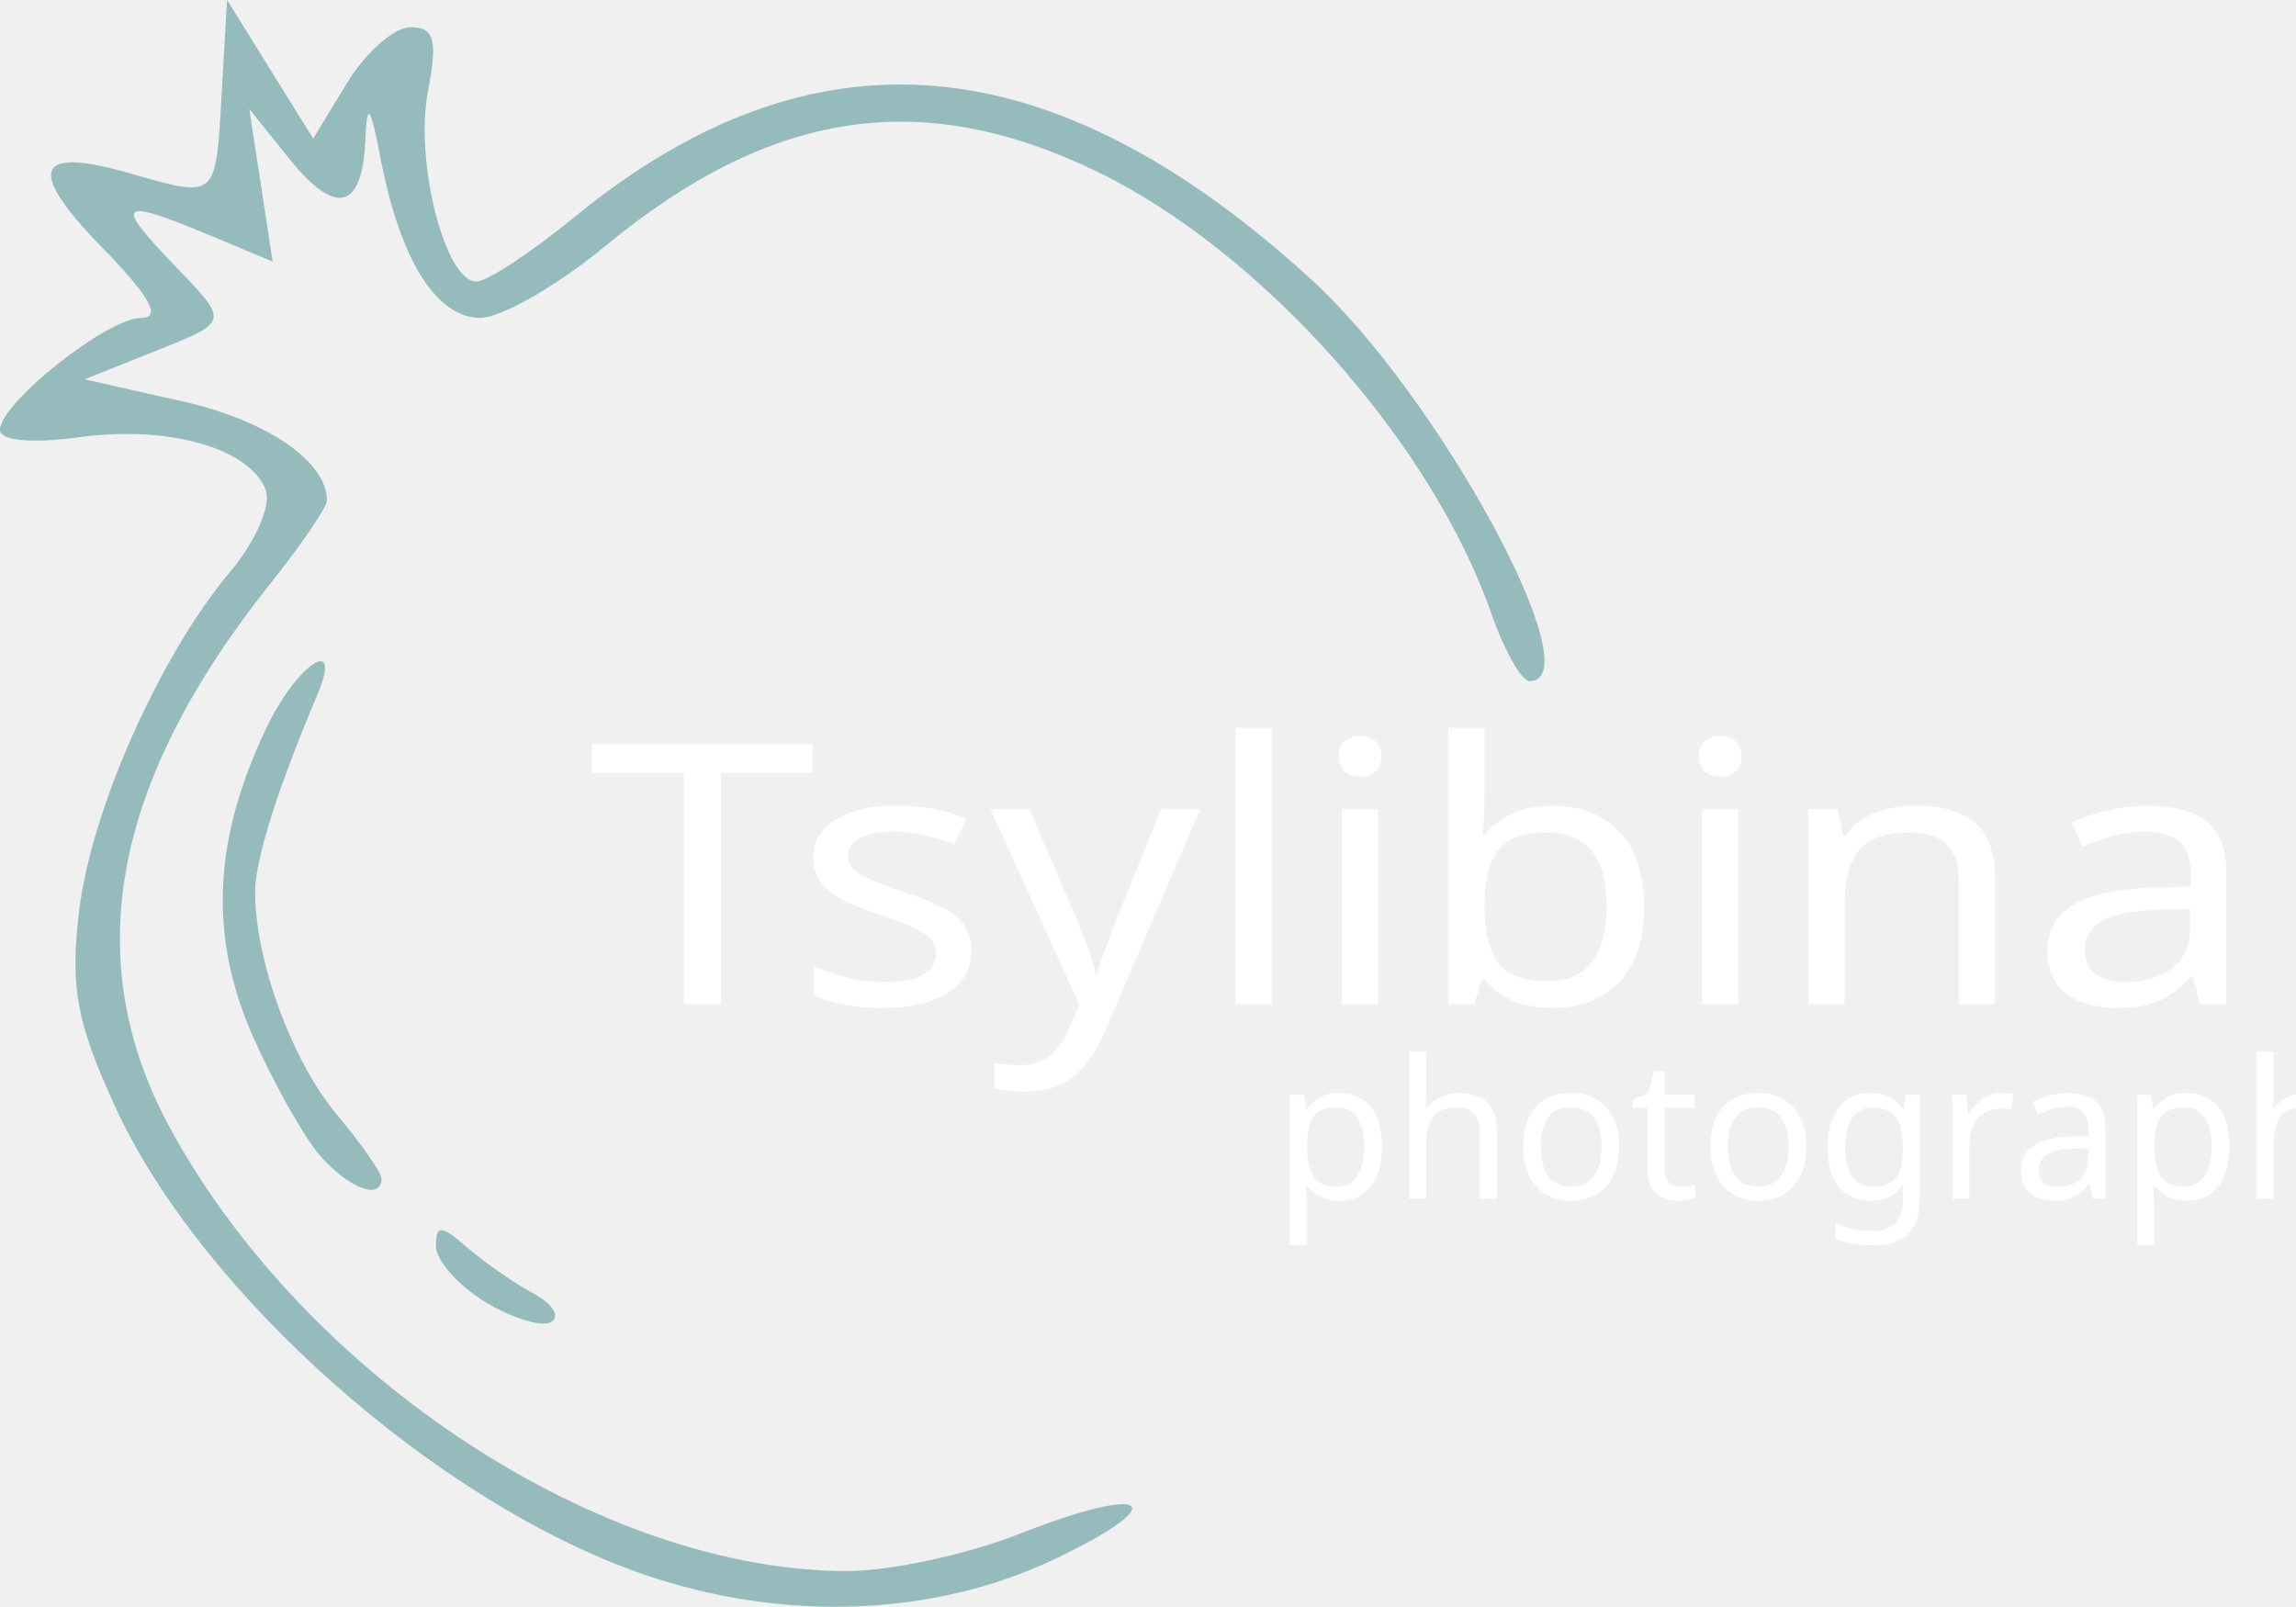
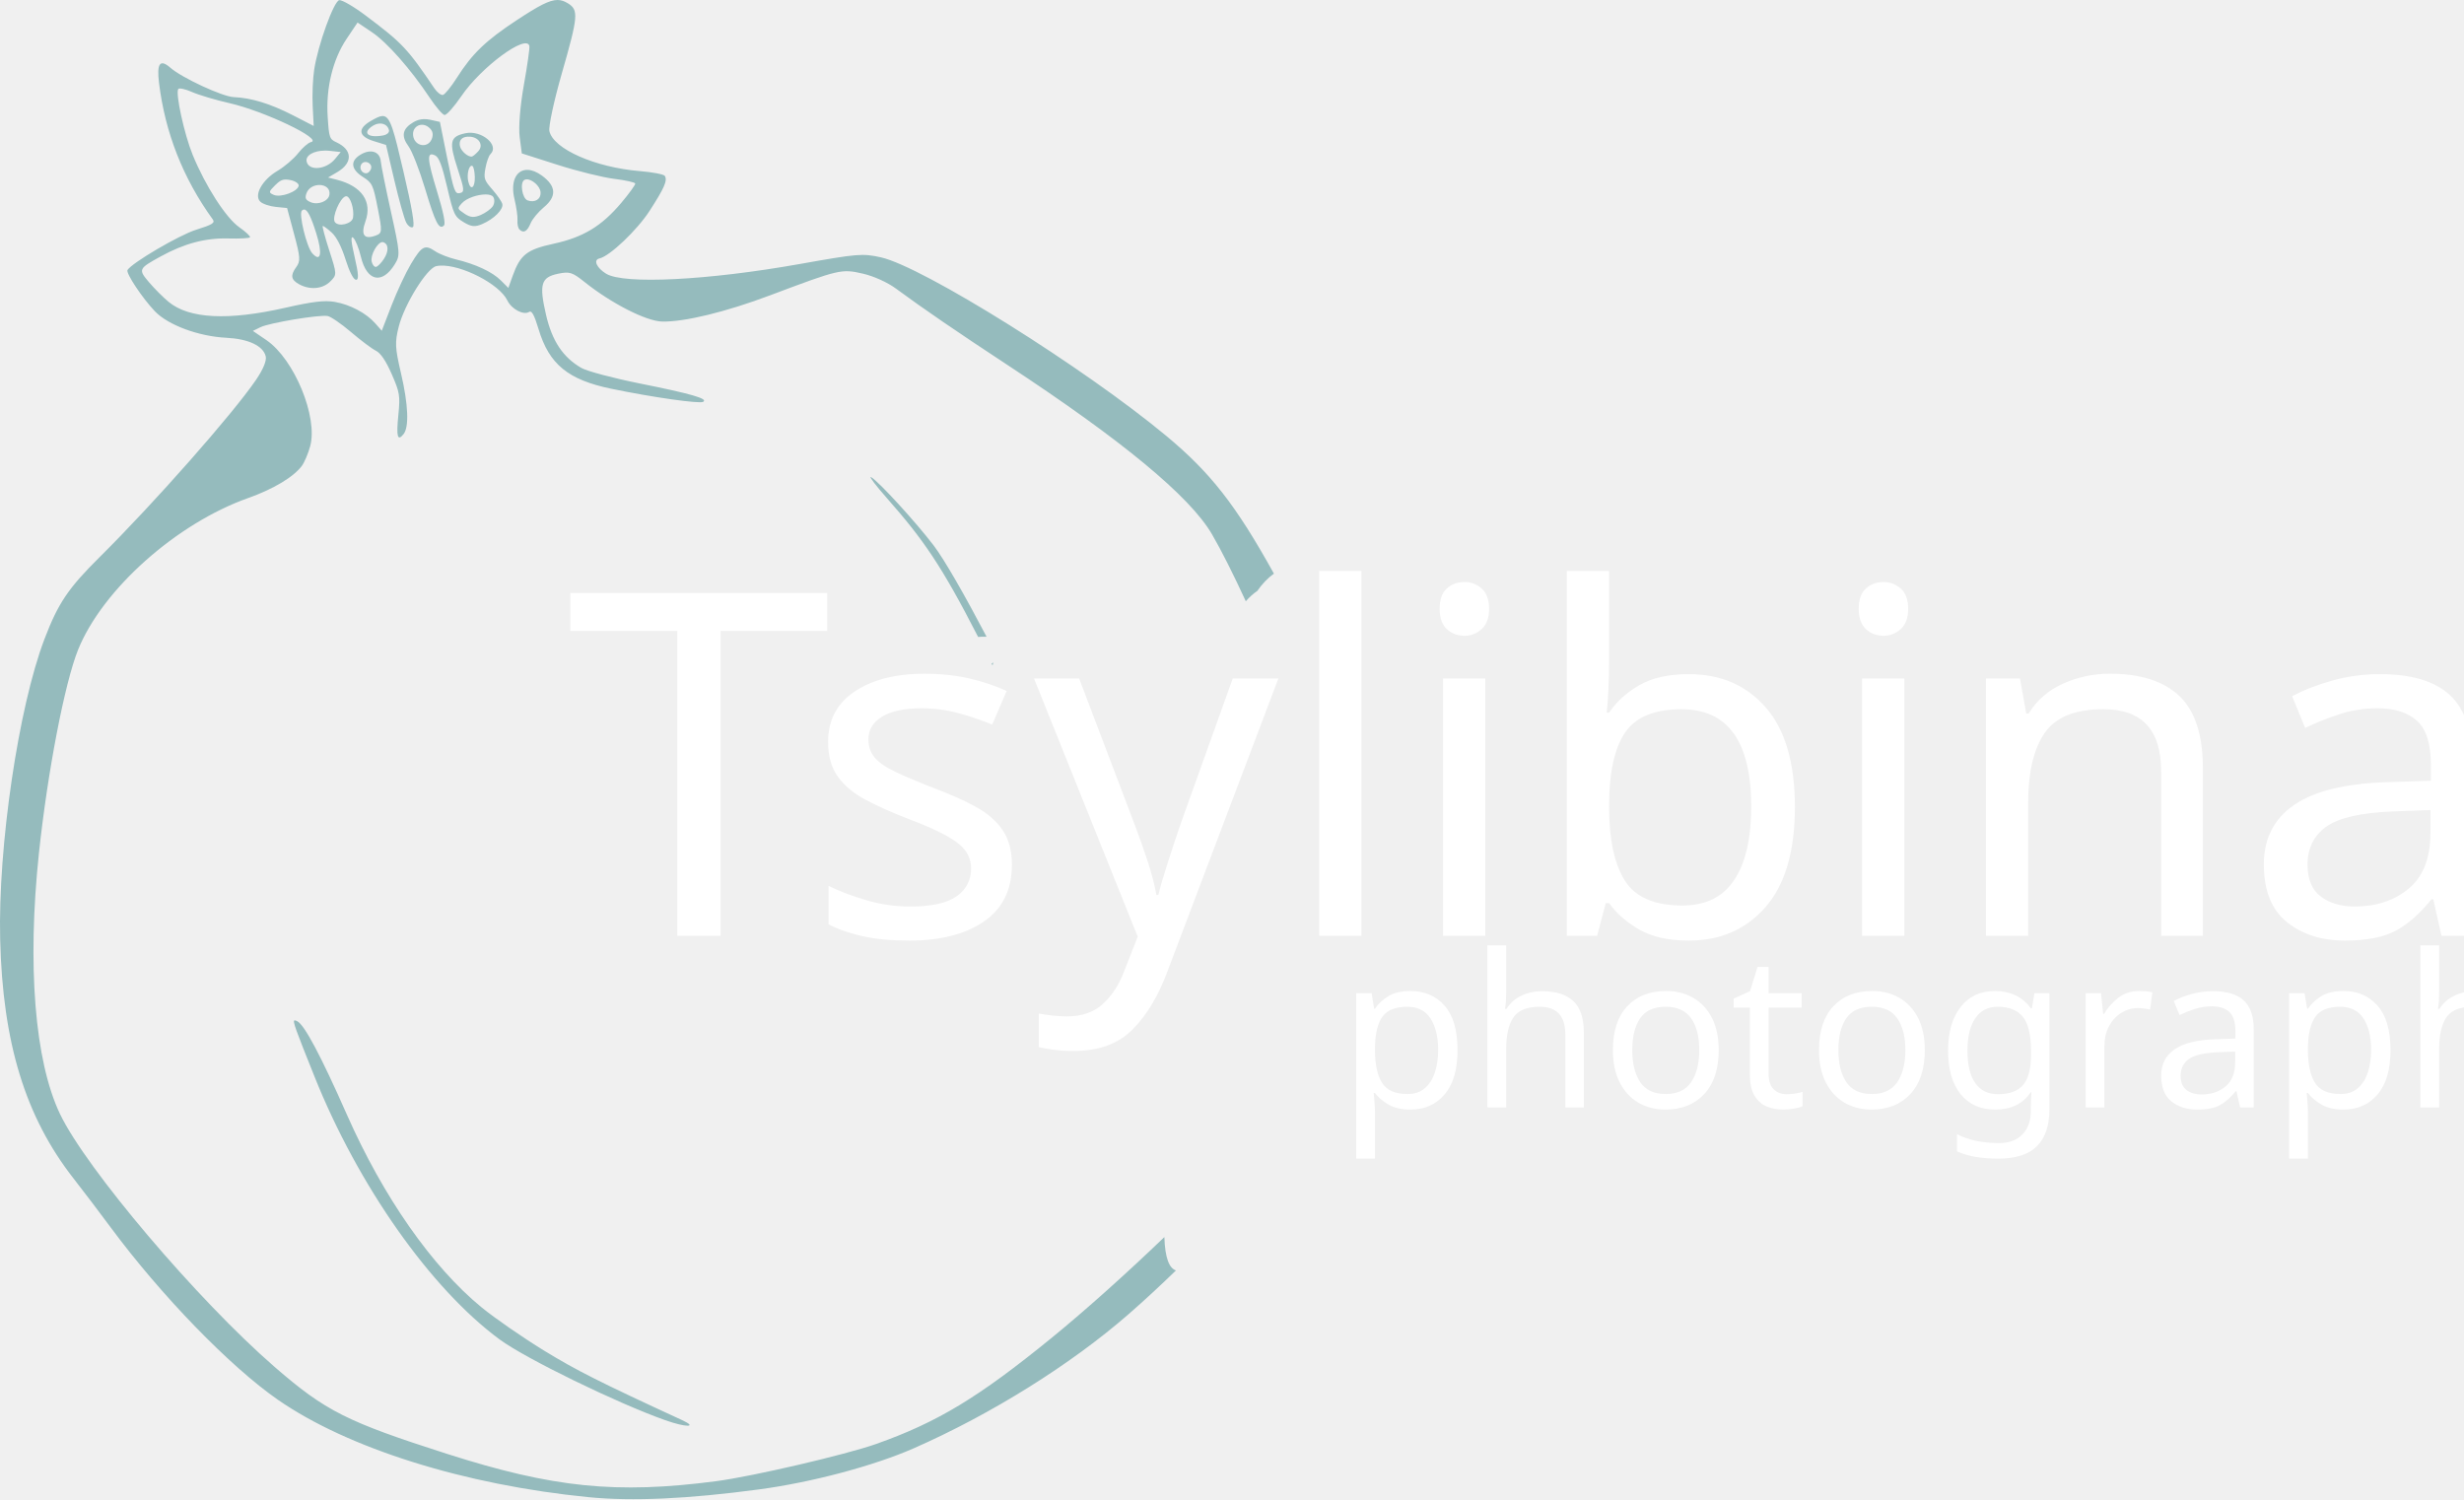
- <svg xmlns="http://www.w3.org/2000/svg" viewBox="0 0 126.398 88.466" height="88.466" width="126.398">
-   <path d="M35.413 86.676c-11.345-3.922-24.36-15.45-29.08-25.76-2.12-4.63-2.476-6.557-1.983-10.72.663-5.605 4.452-14.119 8.337-18.736 1.392-1.654 2.258-3.66 1.94-4.49-.881-2.296-5.35-3.564-10.23-2.902-2.645.359-4.397.2-4.397-.397C0 22.187 5.91 17.5 7.78 17.5c1.13 0 .468-1.186-2.168-3.885-4.17-4.272-3.696-5.573 1.489-4.086 4.857 1.393 4.766 1.47 5.097-4.279L12.5 0l2.372 3.815 2.371 3.814 1.864-3.064c1.025-1.686 2.595-3.065 3.49-3.065 1.322 0 1.5.666.957 3.562-.727 3.876.952 10.438 2.67 10.438.589 0 3.007-1.587 5.374-3.527 13.157-10.781 26.285-9.67 40.617 3.437 7.002 6.404 15.513 22.09 11.986 22.09-.44 0-1.39-1.687-2.111-3.75-3.304-9.443-12.67-19.931-21.7-24.303-9.675-4.684-17.969-3.42-27.105 4.13-2.612 2.157-5.693 3.923-6.848 3.923-2.408 0-4.4-3.172-5.474-8.719-.584-3.012-.756-3.233-.848-1.09-.165 3.865-1.625 4.239-4.173 1.069L13.724 6l.642 4.2.642 4.201-3.472-1.45C6.578 10.879 6.26 11.118 9.49 14.49c3.21 3.35 3.262 3.165-1.411 5.03l-3.421 1.364 5.36 1.208C14.702 23.146 18 25.404 18 27.554c0 .369-1.395 2.42-3.1 4.558C6.116 43.122 4.33 52.937 9.421 62.22 16.93 75.91 33.165 86.5 46.644 86.5c2.355 0 6.61-.917 9.454-2.038 7.178-2.83 8.605-1.774 1.902 1.408-6.642 3.152-14.943 3.449-22.587.806zm-8.69-14.987C25.226 70.78 24 69.396 24 68.613c0-1.196.28-1.181 1.75.092.963.833 2.595 1.966 3.628 2.517 1.034.55 1.472 1.253.974 1.56-.498.308-2.13-.184-3.629-1.093zm-9.03-7.976c-.89-.982-2.585-3.976-3.77-6.653-2.426-5.485-2.197-10.821.729-16.956 1.697-3.56 4.256-5.242 2.82-1.854-2.146 5.062-3.388 8.962-3.423 10.75-.07 3.692 2.007 9.413 4.49 12.363C19.891 62.973 21 64.561 21 64.894c0 1.19-1.717.576-3.307-1.18z" fill="#95bbbd" />
-   <text style="line-height:1.25;-inkscape-font-specification:'Indie Flower'" x="90.62" y="62.391" transform="matrix(1.06454 0 0 .93937 -64.112 -3.32)" font-weight="400" font-size="32.114" font-family="Indie Flower" letter-spacing="0" word-spacing="0" fill="#fff" stroke-width=".803">
-     <tspan x="90.62" y="62.391" font-size="21.333">Tsylibina</tspan>
+ <svg xmlns="http://www.w3.org/2000/svg" viewBox="0 0 615.959 374.795" height="374.795" width="615.959" id="svg2" version="1.1">
+   <defs id="defs6" />
+   <path d="M 139.359,6.2978744e-6 C 137.321,0.004 134.646,1.444 129.206,5.024 121.445,10.132 118.051,13.394 114.221,19.426 c -1.435,2.26 -3.01,4.196 -3.501,4.302 -0.49,0.107 -1.454,-0.639 -2.142,-1.657 -6.736,-9.972 -8.008,-11.318 -17.254,-18.255 -2.937,-2.203 -5.874,-3.898 -6.526,-3.766 -1.369,0.278 -5.293,11.143 -6.248,17.302 -0.353,2.277 -0.526,6.388 -0.386,9.137 l 0.255,4.999 -5.142,-2.645 c -5.655,-2.909 -10.436,-4.379 -14.845,-4.565 -2.814,-0.119 -12.958,-4.819 -15.821,-7.33 -2.6,-2.279 -3.462,-1.138 -2.859,3.788 1.525,12.449 6.012,23.847 13.419,34.092 0.646,0.894 -0.031,1.32 -4.151,2.613 -4.217,1.323 -15.92,8.185 -17.144,10.051 -0.483,0.736 3.68,7.018 6.844,10.329 3.292,3.445 10.918,6.274 17.852,6.621 5.55,0.278 9.241,2.021 9.857,4.657 0.253,1.082 -0.643,3.243 -2.431,5.865 -5.819,8.533 -25.464,30.802 -39.091,44.312 -7.857,7.789 -10.364,11.51 -13.779,20.459 -6.508,17.05 -11.647,51.854 -11.087,75.072 0.625,25.901 6.296,44.401 18.326,59.787 2.411,3.084 6.597,8.599 9.303,12.256 12.586,17.005 29.865,34.815 41.808,43.093 17.546,12.162 46.702,21.303 77.65,24.343 10.964,1.077 24.84,0.445 42.632,-1.939 13.19,-1.768 28.657,-5.88 38.678,-10.282 19.316,-8.486 39.31,-20.971 53.688,-33.526 4.11,-3.588 8.072,-7.267 11.842,-10.932 -1.66,-0.55 -2.726,-3.012 -2.898,-8.338 -9.252,8.885 -19.511,18.129 -28.259,25.256 -18.247,14.867 -28.438,21.026 -43.791,26.464 -7.59,2.688 -30.974,8.127 -40.014,9.307 -24.92,3.253 -40.771,1.643 -67.245,-6.831 C 86.665,355.432 81.377,352.766 68.65,341.725 49.427,325.05 21.491,292.115 14.986,278.462 8.691,265.25 6.763,241.344 9.731,213.3 11.876,193.039 16.191,170.641 19.542,162.378 c 6.113,-15.071 24.608,-31.544 42.539,-37.887 6.275,-2.22 11.37,-5.283 13.398,-8.056 0.632,-0.864 1.556,-3.048 2.055,-4.854 2.014,-7.298 -3.973,-21.815 -10.955,-26.564 l -3.368,-2.291 1.925,-0.937 c 2.209,-1.075 14.575,-3.14 16.734,-2.794 0.793,0.127 3.435,1.933 5.87,4.014 2.435,2.081 5.233,4.181 6.219,4.665 1.191,0.586 2.522,2.551 3.968,5.861 2.01,4.602 2.135,5.378 1.652,10.24 -0.54,5.428 -0.206,6.641 1.307,4.748 1.413,-1.768 1.175,-7.425 -0.639,-15.186 -1.497,-6.402 -1.562,-7.758 -0.563,-11.691 1.413,-5.561 7.021,-14.603 9.374,-15.114 0.304,-0.066 0.63,-0.107 0.976,-0.126 5.196,-0.284 14.77,4.535 16.795,8.703 1.067,2.197 4.051,3.765 5.452,2.864 0.644,-0.414 1.285,0.766 2.369,4.367 2.627,8.727 7.379,12.616 18.135,14.842 10.38,2.148 22.074,3.812 23,3.273 1.319,-0.768 -2.953,-2.004 -15.882,-4.595 -6.596,-1.322 -13.136,-3.059 -14.535,-3.86 -4.623,-2.645 -7.351,-6.733 -8.869,-13.294 -1.767,-7.638 -1.259,-9.383 2.99,-10.268 2.901,-0.604 3.556,-0.398 6.661,2.079 6.714,5.356 15.377,9.773 19.357,9.869 5.55,0.134 15.94,-2.39 27.048,-6.573 17.27,-6.502 17.81,-6.628 23.114,-5.412 2.734,0.626 6.185,2.184 8.312,3.751 6.827,5.03 15.114,10.707 27.799,19.043 28.756,18.897 45.63,32.856 51.177,42.338 2.343,4.005 5.519,10.351 8.471,16.778 0.9,-1.013 1.861,-1.904 2.871,-2.575 1.221,-1.778 2.63,-3.221 4.158,-4.332 -9.553,-17.22 -15.845,-25.214 -26.807,-34.351 -20.468,-17.058 -61.065,-42.461 -71.489,-44.731 -4.587,-0.999 -5.701,-0.907 -20.248,1.682 -22.958,4.086 -43.933,5.138 -48.379,2.429 -2.396,-1.46 -3.283,-3.471 -1.686,-3.819 2.558,-0.556 9.394,-7.042 12.53,-11.889 3.701,-5.721 4.528,-7.614 3.817,-8.749 -0.25,-0.399 -3.056,-0.939 -6.236,-1.201 -11.194,-0.923 -21.593,-5.512 -22.617,-9.979 -0.255,-1.111 1.132,-7.575 3.081,-14.365 4.133,-14.394 4.268,-15.943 1.525,-17.614 -0.864,-0.526 -1.659,-0.822 -2.586,-0.82 z M 89.38,5.633 l 3.579,2.404 c 3.797,2.551 9.702,9.237 14.4,16.303 1.565,2.354 3.258,4.337 3.763,4.408 0.505,0.071 2.4,-2.053 4.212,-4.72 4.949,-7.286 16.323,-15.661 17.004,-12.52 0.11,0.507 -0.513,4.897 -1.384,9.754 -0.919,5.134 -1.357,10.56 -1.046,12.96 l 0.534,4.129 8.966,2.863 c 4.931,1.575 11.283,3.147 14.116,3.494 2.833,0.347 5.207,0.872 5.276,1.169 0.07,0.297 -1.494,2.465 -3.476,4.817 -4.936,5.857 -9.523,8.63 -16.941,10.241 -6.69,1.453 -8.336,2.752 -10.24,8.075 l -1.062,2.969 -1.872,-1.869 c -2.136,-2.132 -6.272,-4.07 -11.207,-5.252 -1.866,-0.447 -4.207,-1.366 -5.205,-2.044 -2.575,-1.75 -3.364,-1.338 -6.056,3.161 -1.313,2.195 -3.494,6.853 -4.846,10.351 l -2.459,6.362 -1.594,-1.814 c -2.287,-2.601 -6.33,-4.747 -10.184,-5.405 -2.542,-0.434 -5.483,-0.083 -12.365,1.478 -14.299,3.242 -23.985,2.753 -29.126,-1.47 -1.332,-1.094 -3.516,-3.275 -4.854,-4.846 -2.801,-3.289 -2.729,-3.454 2.859,-6.524 5.887,-3.235 11.214,-4.652 16.894,-4.492 2.83,0.08 5.273,-0.052 5.43,-0.291 0.157,-0.24 -1.042,-1.365 -2.665,-2.503 -3.345,-2.344 -8.472,-10.305 -11.668,-18.116 -2.086,-5.099 -4.332,-15.343 -3.606,-16.449 0.217,-0.331 1.772,0.006 3.455,0.75 1.683,0.744 5.866,1.99 9.296,2.769 8.757,1.988 23.574,9.067 20.414,9.753 -0.669,0.145 -2.117,1.406 -3.217,2.803 -1.1,1.396 -3.429,3.378 -5.173,4.404 -3.769,2.216 -5.918,6.08 -4.268,7.674 0.591,0.571 2.341,1.163 3.888,1.316 l 2.814,0.279 1.759,6.546 c 1.561,5.809 1.619,6.735 0.523,8.234 -1.513,2.071 -1.314,3.172 0.778,4.305 2.693,1.458 5.846,1.162 7.744,-0.728 1.68,-1.673 1.677,-1.776 -0.256,-7.746 -1.078,-3.328 -1.811,-6.084 -1.628,-6.124 0.183,-0.04 1.184,0.698 2.224,1.639 1.202,1.088 2.463,3.531 3.463,6.711 0.968,3.08 1.964,5.037 2.595,5.096 0.759,0.071 0.68,-1.387 -0.31,-5.659 -0.924,-3.987 -1.027,-5.467 -0.337,-4.815 0.548,0.518 1.395,2.625 1.882,4.682 1.475,6.222 5.341,7.064 8.524,1.859 1.33,-2.176 1.286,-2.769 -0.996,-13.082 -1.315,-5.942 -2.46,-11.611 -2.544,-12.598 -0.209,-2.448 -2.515,-3.2 -5.073,-1.654 -2.627,1.587 -2.401,3.646 0.612,5.57 2.334,1.491 2.553,1.949 3.701,7.802 1.157,5.902 1.13,6.25 -0.526,6.855 -2.882,1.053 -3.759,-0.161 -2.554,-3.533 1.779,-4.975 -0.903,-8.858 -7.221,-10.451 l -2.119,-0.534 2.317,-1.359 c 3.912,-2.294 3.823,-5.573 -0.203,-7.437 -1.755,-0.812 -1.868,-1.143 -2.21,-6.465 -0.458,-7.132 1.288,-14.276 4.752,-19.435 z m 6.192,23.373 c -0.737,0.035 -1.641,0.524 -2.865,1.228 -3.387,1.947 -3.119,3.852 0.711,5.04 l 3.083,0.956 2.097,8.922 c 1.153,4.907 2.484,9.633 2.958,10.503 0.473,0.869 1.216,1.372 1.65,1.117 0.546,-0.32 -0.179,-4.61 -2.345,-13.874 -2.404,-10.282 -3.24,-13.628 -4.983,-13.879 -0.099,-0.014 -0.201,-0.018 -0.307,-0.013 z m 10.342,0.778 c -0.898,0.031 -1.724,0.275 -2.514,0.735 -2.808,1.635 -3.194,3.467 -1.278,6.055 0.887,1.198 2.747,5.959 4.135,10.581 2.577,8.58 3.496,10.377 4.713,9.227 0.46,-0.434 -0.108,-3.26 -1.705,-8.488 -2.535,-8.298 -2.627,-10.087 -0.468,-9.027 0.942,0.462 1.723,2.536 2.981,7.913 1.6,6.844 1.849,7.376 4.099,8.747 1.929,1.176 2.839,1.27 4.674,0.482 2.933,-1.259 5.337,-3.663 5.02,-5.018 -0.137,-0.584 -1.256,-2.21 -2.488,-3.614 -2.054,-2.341 -2.197,-2.783 -1.73,-5.342 0.28,-1.534 0.834,-3.096 1.231,-3.472 2.382,-2.25 -2.23,-6.123 -6.251,-5.249 -3.866,0.84 -4.144,2.1 -1.948,8.828 1.724,5.281 1.778,5.871 0.566,6.134 -1.222,0.265 -1.502,-0.512 -3.162,-8.755 l -1.821,-9.044 -2.352,-0.522 c -0.598,-0.133 -1.162,-0.191 -1.701,-0.172 z m -10.794,1.1 c 1.025,0.03 1.877,0.621 2.119,1.656 0.135,0.577 -0.505,1.147 -1.49,1.326 -3.82,0.695 -5.281,-0.675 -2.564,-2.406 0.645,-0.411 1.321,-0.594 1.936,-0.576 z m 10.354,0.306 c 0.572,-0.006 1.18,0.197 1.727,0.657 0.896,0.754 1.142,1.526 0.833,2.604 -0.801,2.794 -4.529,2.255 -4.776,-0.691 -0.128,-1.533 0.957,-2.558 2.216,-2.57 z m 11.405,2.982 c 0.215,-0.013 0.445,-0.01 0.691,0.01 2.246,0.186 3.334,2.148 2.004,3.616 -0.611,0.674 -1.321,1.272 -1.576,1.328 -0.937,0.203 -2.713,-1.301 -3.003,-2.544 -0.335,-1.434 0.382,-2.32 1.884,-2.41 z m -35.65,3.474 c 0.402,-0.004 0.819,0.018 1.245,0.065 l 2.7,0.297 -1.419,1.731 c -2.193,2.676 -6.53,3.085 -7.095,0.669 -0.361,-1.544 1.752,-2.738 4.569,-2.761 z m 10.124,2.85 c 0.85,-0.008 1.731,0.774 1.388,1.734 -0.179,0.5 -0.626,0.975 -0.996,1.056 -1.177,0.256 -2.094,-1.192 -1.413,-2.231 0.254,-0.388 0.634,-0.555 1.02,-0.559 z m 26.609,0.954 c 0.049,0.009 0.099,0.027 0.149,0.057 0.288,0.176 0.551,1.411 0.584,2.745 0.07,2.783 -1.089,3.529 -1.647,1.06 -0.394,-1.742 0.179,-3.991 0.914,-3.863 z m 13.962,1.019 c -0.15,-0.006 -0.296,-0.002 -0.439,0.01 -2.519,0.209 -3.908,3.031 -2.863,7.346 0.485,2.004 0.817,4.379 0.737,5.279 -0.08,0.9 0.145,1.922 0.502,2.273 1.025,1.008 1.933,0.5 2.785,-1.562 0.434,-1.049 1.925,-2.851 3.313,-4.002 3.25,-2.696 3.098,-5.286 -0.462,-7.893 -1.303,-0.954 -2.521,-1.415 -3.572,-1.451 z m -0.317,2.372 c 1.349,-0.079 3.394,1.64 3.522,3.192 0.144,1.743 -1.382,2.721 -3.226,2.07 -1.361,-0.48 -1.998,-4.436 -0.824,-5.112 0.157,-0.09 0.335,-0.139 0.528,-0.15 z m -60.119,0.038 c 0.334,0.006 0.706,0.056 1.144,0.144 1.173,0.236 2.088,0.86 2.033,1.385 -0.151,1.446 -4.443,3.056 -6.193,2.323 -1.362,-0.57 -1.337,-0.786 0.265,-2.382 1.086,-1.082 1.748,-1.485 2.75,-1.47 z m 8.557,1.373 c 1.365,0.077 2.539,0.908 2.309,2.428 -0.244,1.614 -2.851,2.655 -4.686,1.87 -1.265,-0.541 -1.488,-0.998 -1.069,-2.194 0.526,-1.503 2.081,-2.181 3.446,-2.104 z m 41.363,2.357 c 0.884,0.003 1.59,0.193 1.882,0.616 0.403,0.582 0.36,1.626 -0.095,2.319 -0.454,0.693 -1.811,1.683 -3.016,2.2 -1.681,0.722 -2.624,0.646 -4.059,-0.328 -1.844,-1.252 -1.853,-1.287 -0.642,-2.623 1.174,-1.296 3.984,-2.191 5.929,-2.183 z m -34.77,0.456 c 0.981,0.181 1.939,3.193 1.615,5.333 -0.238,1.574 -3.652,2.403 -4.55,1.104 -0.796,-1.151 1.321,-6.128 2.738,-6.436 0.065,-0.014 0.131,-0.013 0.197,-0.002 z m -10.601,3.314 c 0.837,0.026 1.74,1.853 3.04,6.005 1.581,5.051 1.113,7.307 -1.024,4.926 -1.407,-1.568 -3.425,-9.879 -2.59,-10.667 0.19,-0.18 0.38,-0.269 0.574,-0.263 z m 19.539,8.144 c 0.081,-0.005 0.161,0.006 0.236,0.031 1.353,0.45 1.417,2.261 0.149,4.193 -0.649,0.99 -1.523,1.875 -1.942,1.966 -0.419,0.091 -0.916,-0.495 -1.104,-1.303 -0.38,-1.627 1.44,-4.824 2.66,-4.888 z M 217.684,119.256 c -0.445,-0.108 1.304,2.191 4.1,5.364 9.03,10.247 13.61,16.815 22.731,34.615 0.262,-0.013 0.524,-0.025 0.786,-0.05 0.406,-0.01 0.875,-0.006 1.324,-0.006 -5.466,-10.412 -10.503,-19.235 -13.219,-22.808 -4.392,-5.777 -13.68,-15.932 -15.605,-17.061 -0.05,-0.029 -0.088,-0.047 -0.117,-0.054 z m 30.639,46.377 c -0.145,0.086 -0.302,0.171 -0.441,0.256 0.075,0.151 0.152,0.305 0.229,0.459 0.069,-0.239 0.138,-0.477 0.212,-0.715 z M 73.66,255.082 c -0.627,0.063 0.287,2.374 4.938,14.004 10.925,27.318 29.063,53.08 46.32,65.787 6.449,4.749 29.325,15.902 41.358,20.165 5.21,1.846 8.272,1.847 4.271,0.003 -20.645,-9.517 -26.534,-12.485 -34.617,-17.443 -5.272,-3.234 -12.265,-8.075 -15.541,-10.759 -12.389,-10.153 -24.601,-27.636 -33.699,-48.243 -6.467,-14.649 -10.591,-22.409 -12.376,-23.285 -0.282,-0.138 -0.51,-0.244 -0.654,-0.229 z" style="fill:#95bbbd;stroke-width:0.767" id="path12" />
+   <text id="text198" y="276.862" x="334.501" style="font-style:normal;font-variant:normal;font-weight:normal;font-stretch:normal;font-size:40px;line-height:1.25;font-family:'Indie Flower';-inkscape-font-specification:'Indie Flower';letter-spacing:0px;word-spacing:0px;fill:#000000;fill-opacity:1;stroke:none" xml:space="preserve">
+     <tspan style="font-size:53.333px;fill:#ffffff" y="276.862" x="334.501" id="tspan196">photographer</tspan>
  </text>
-   <text style="line-height:1.25;-inkscape-font-specification:'Indie Flower'" x="134.218" y="69.322" font-weight="400" font-size="40" font-family="Indie Flower" letter-spacing="0" word-spacing="0" fill="#fff" transform="translate(-64.112 -3.32)">
-     <tspan x="134.218" y="69.322" font-size="10.667">photographer</tspan>
+   <text id="text220" y="233.939" x="141.369" style="font-style:normal;font-variant:normal;font-weight:normal;font-stretch:normal;font-size:40px;line-height:1.25;font-family:'Indie Flower';-inkscape-font-specification:'Indie Flower';letter-spacing:0px;word-spacing:0px;fill:#000000;fill-opacity:1;stroke:none" xml:space="preserve">
+     <tspan style="font-size:120px;fill:#ffffff" y="233.939" x="141.369" id="tspan218">Tsylibina</tspan>
  </text>
</svg>
